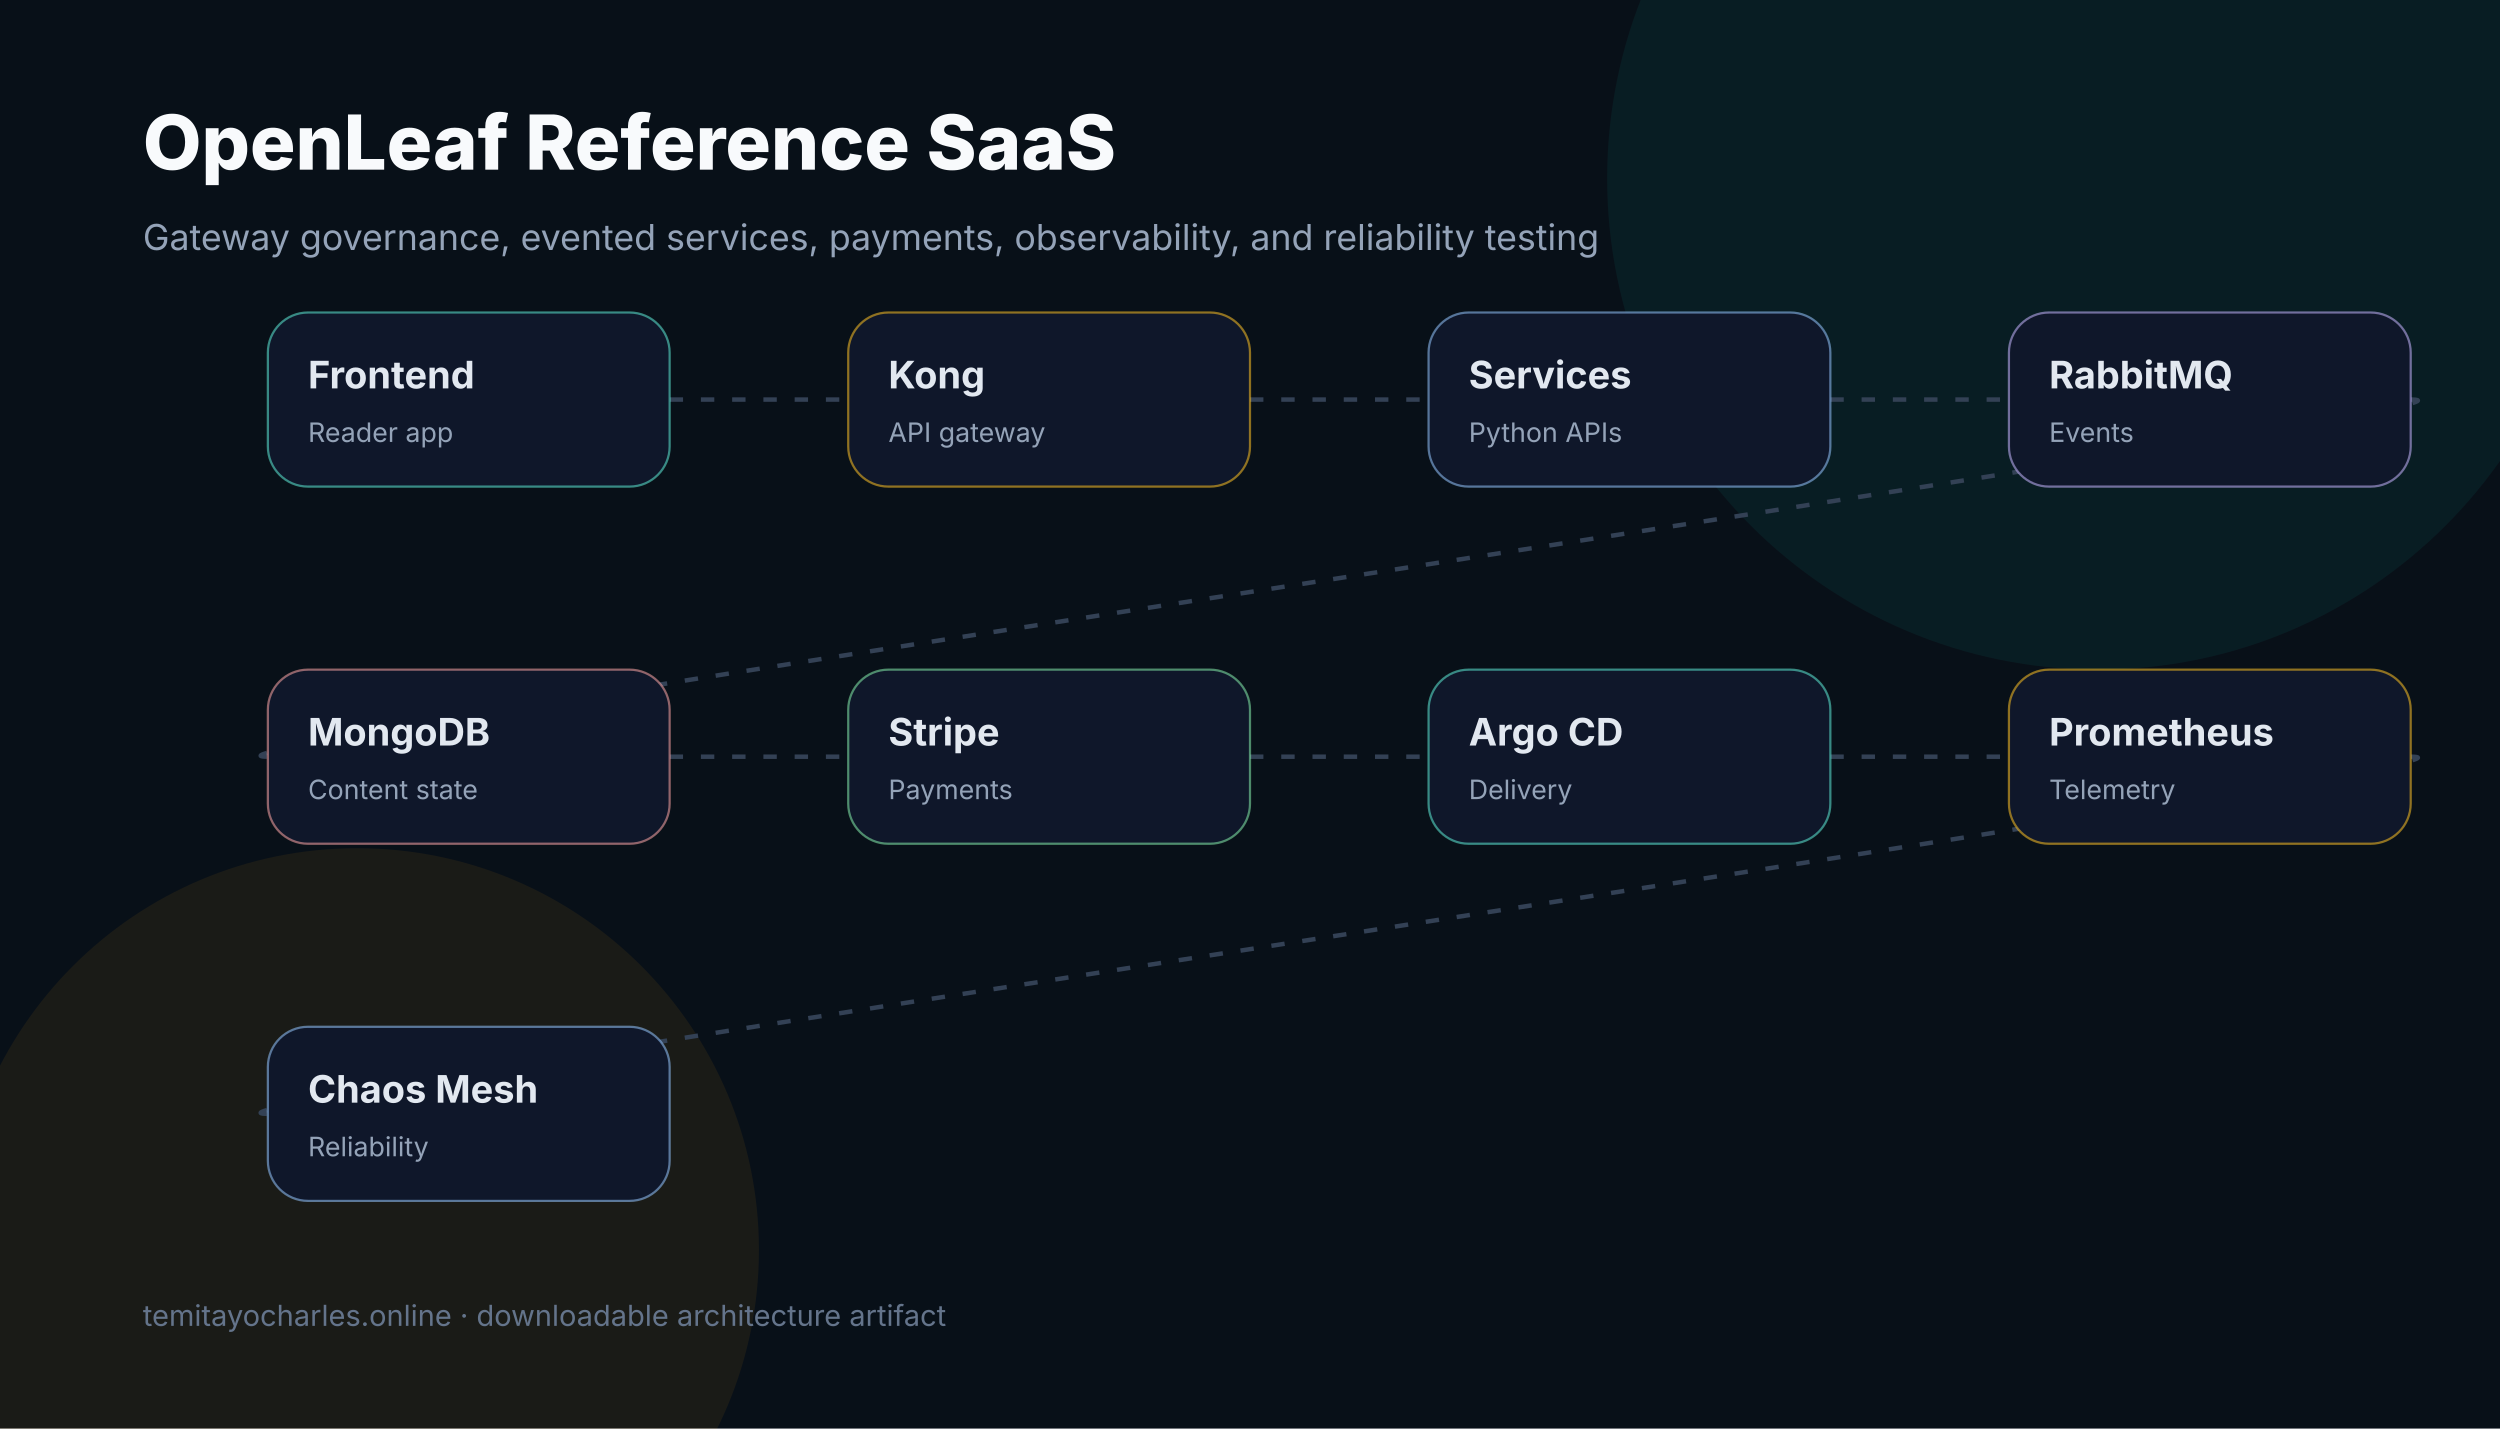
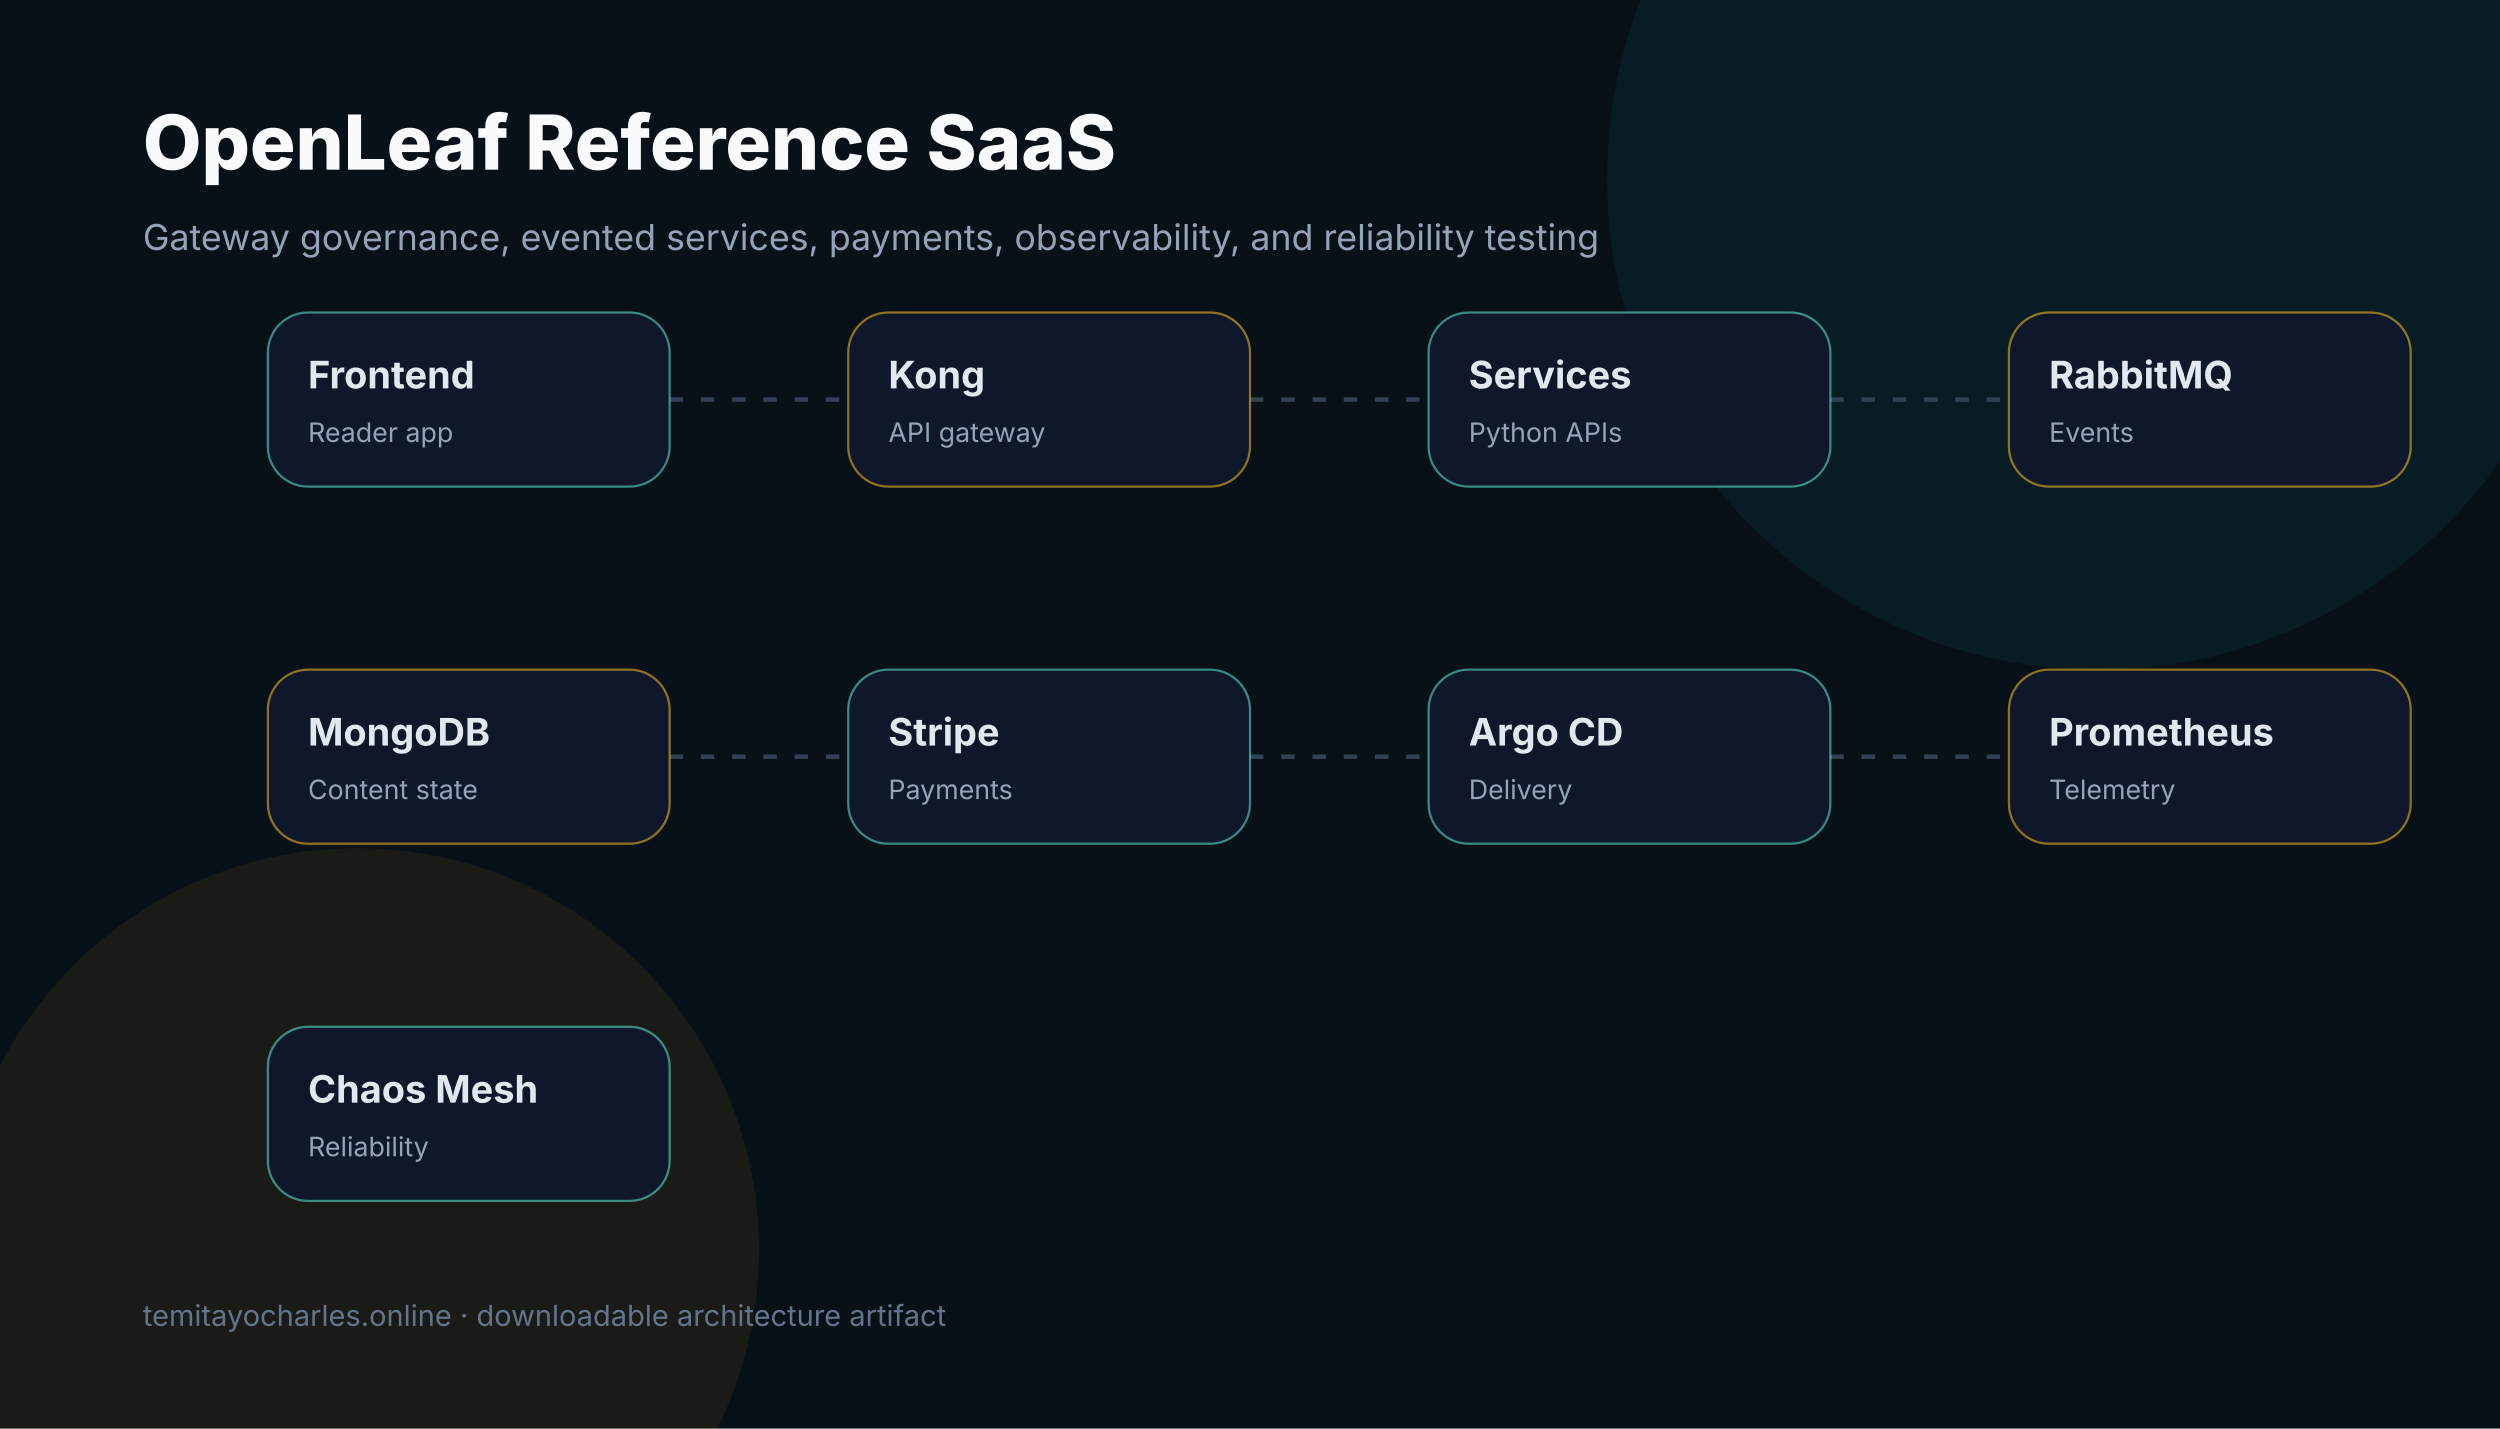
<svg xmlns="http://www.w3.org/2000/svg" width="1120" height="640" viewBox="0 0 1120 640" role="img" aria-labelledby="title desc">
  <rect width="1120" height="640" fill="#081018" />
  <circle cx="940" cy="80" r="220" fill="#0d9488" opacity="0.10" />
  <circle cx="160" cy="560" r="180" fill="#f59e0b" opacity="0.08" />
  <text x="64" y="76" fill="#f8fafc" font-family="Inter, Arial" font-size="34" font-weight="800">OpenLeaf Reference SaaS</text>
  <text x="64" y="112" fill="#94a3b8" font-family="Inter, Arial" font-size="16">Gateway governance, evented services, payments, observability, and reliability testing</text>
  <g>
    <path d="M300 179 C370 179, 310 179, 380 179" fill="none" stroke="#334155" stroke-width="2" stroke-dasharray="6 8" />
    <path d="M560 179 C630 179, 570 179, 640 179" fill="none" stroke="#334155" stroke-width="2" stroke-dasharray="6 8" />
    <path d="M820 179 C890 179, 830 179, 900 179" fill="none" stroke="#334155" stroke-width="2" stroke-dasharray="6 8" />
-     <path d="M1080 179 C1150 179, 50 339, 120 339" fill="none" stroke="#334155" stroke-width="2" stroke-dasharray="6 8" />
    <path d="M300 339 C370 339, 310 339, 380 339" fill="none" stroke="#334155" stroke-width="2" stroke-dasharray="6 8" />
    <path d="M560 339 C630 339, 570 339, 640 339" fill="none" stroke="#334155" stroke-width="2" stroke-dasharray="6 8" />
    <path d="M820 339 C890 339, 830 339, 900 339" fill="none" stroke="#334155" stroke-width="2" stroke-dasharray="6 8" />
-     <path d="M1080 339 C1150 339, 50 499, 120 499" fill="none" stroke="#334155" stroke-width="2" stroke-dasharray="6 8" />
    <rect x="120" y="140" width="180" height="78" rx="18" fill="#0f172a" stroke="#5eead4" stroke-opacity="0.55" />
    <text x="138" y="174" fill="#e2e8f0" font-family="Inter, Arial" font-size="17" font-weight="700">Frontend</text>
    <text x="138" y="198" fill="#94a3b8" font-family="Inter, Arial" font-size="12">Reader app</text>
    <rect x="380" y="140" width="180" height="78" rx="18" fill="#0f172a" stroke="#fbbf24" stroke-opacity="0.55" />
    <text x="398" y="174" fill="#e2e8f0" font-family="Inter, Arial" font-size="17" font-weight="700">Kong</text>
    <text x="398" y="198" fill="#94a3b8" font-family="Inter, Arial" font-size="12">API gateway</text>
-     <rect x="640" y="140" width="180" height="78" rx="18" fill="#0f172a" stroke="#93c5fd" stroke-opacity="0.55" />
+     <rect x="640" y="140" width="180" height="78" rx="18" fill="#0f172a" stroke="#5eead4" stroke-opacity="0.55" />
    <text x="658" y="174" fill="#e2e8f0" font-family="Inter, Arial" font-size="17" font-weight="700">Services</text>
    <text x="658" y="198" fill="#94a3b8" font-family="Inter, Arial" font-size="12">Python APIs</text>
-     <rect x="900" y="140" width="180" height="78" rx="18" fill="#0f172a" stroke="#c4b5fd" stroke-opacity="0.55" />
+     <rect x="900" y="140" width="180" height="78" rx="18" fill="#0f172a" stroke="#fbbf24" stroke-opacity="0.55" />
    <text x="918" y="174" fill="#e2e8f0" font-family="Inter, Arial" font-size="17" font-weight="700">RabbitMQ</text>
    <text x="918" y="198" fill="#94a3b8" font-family="Inter, Arial" font-size="12">Events</text>
-     <rect x="120" y="300" width="180" height="78" rx="18" fill="#0f172a" stroke="#fca5a5" stroke-opacity="0.55" />
+     <rect x="120" y="300" width="180" height="78" rx="18" fill="#0f172a" stroke="#fbbf24" stroke-opacity="0.55" />
    <text x="138" y="334" fill="#e2e8f0" font-family="Inter, Arial" font-size="17" font-weight="700">MongoDB</text>
    <text x="138" y="358" fill="#94a3b8" font-family="Inter, Arial" font-size="12">Content state</text>
-     <rect x="380" y="300" width="180" height="78" rx="18" fill="#0f172a" stroke="#86efac" stroke-opacity="0.55" />
+     <rect x="380" y="300" width="180" height="78" rx="18" fill="#0f172a" stroke="#5eead4" stroke-opacity="0.55" />
    <text x="398" y="334" fill="#e2e8f0" font-family="Inter, Arial" font-size="17" font-weight="700">Stripe</text>
    <text x="398" y="358" fill="#94a3b8" font-family="Inter, Arial" font-size="12">Payments</text>
    <rect x="640" y="300" width="180" height="78" rx="18" fill="#0f172a" stroke="#5eead4" stroke-opacity="0.55" />
    <text x="658" y="334" fill="#e2e8f0" font-family="Inter, Arial" font-size="17" font-weight="700">Argo CD</text>
    <text x="658" y="358" fill="#94a3b8" font-family="Inter, Arial" font-size="12">Delivery</text>
    <rect x="900" y="300" width="180" height="78" rx="18" fill="#0f172a" stroke="#fbbf24" stroke-opacity="0.55" />
    <text x="918" y="334" fill="#e2e8f0" font-family="Inter, Arial" font-size="17" font-weight="700">Prometheus</text>
    <text x="918" y="358" fill="#94a3b8" font-family="Inter, Arial" font-size="12">Telemetry</text>
-     <rect x="120" y="460" width="180" height="78" rx="18" fill="#0f172a" stroke="#93c5fd" stroke-opacity="0.55" />
+     <rect x="120" y="460" width="180" height="78" rx="18" fill="#0f172a" stroke="#5eead4" stroke-opacity="0.55" />
    <text x="138" y="494" fill="#e2e8f0" font-family="Inter, Arial" font-size="17" font-weight="700">Chaos Mesh</text>
    <text x="138" y="518" fill="#94a3b8" font-family="Inter, Arial" font-size="12">Reliability</text>
  </g>
  <text x="64" y="594" fill="#64748b" font-family="Inter, Arial" font-size="13">temitayocharles.online · downloadable architecture artifact</text>
</svg>
